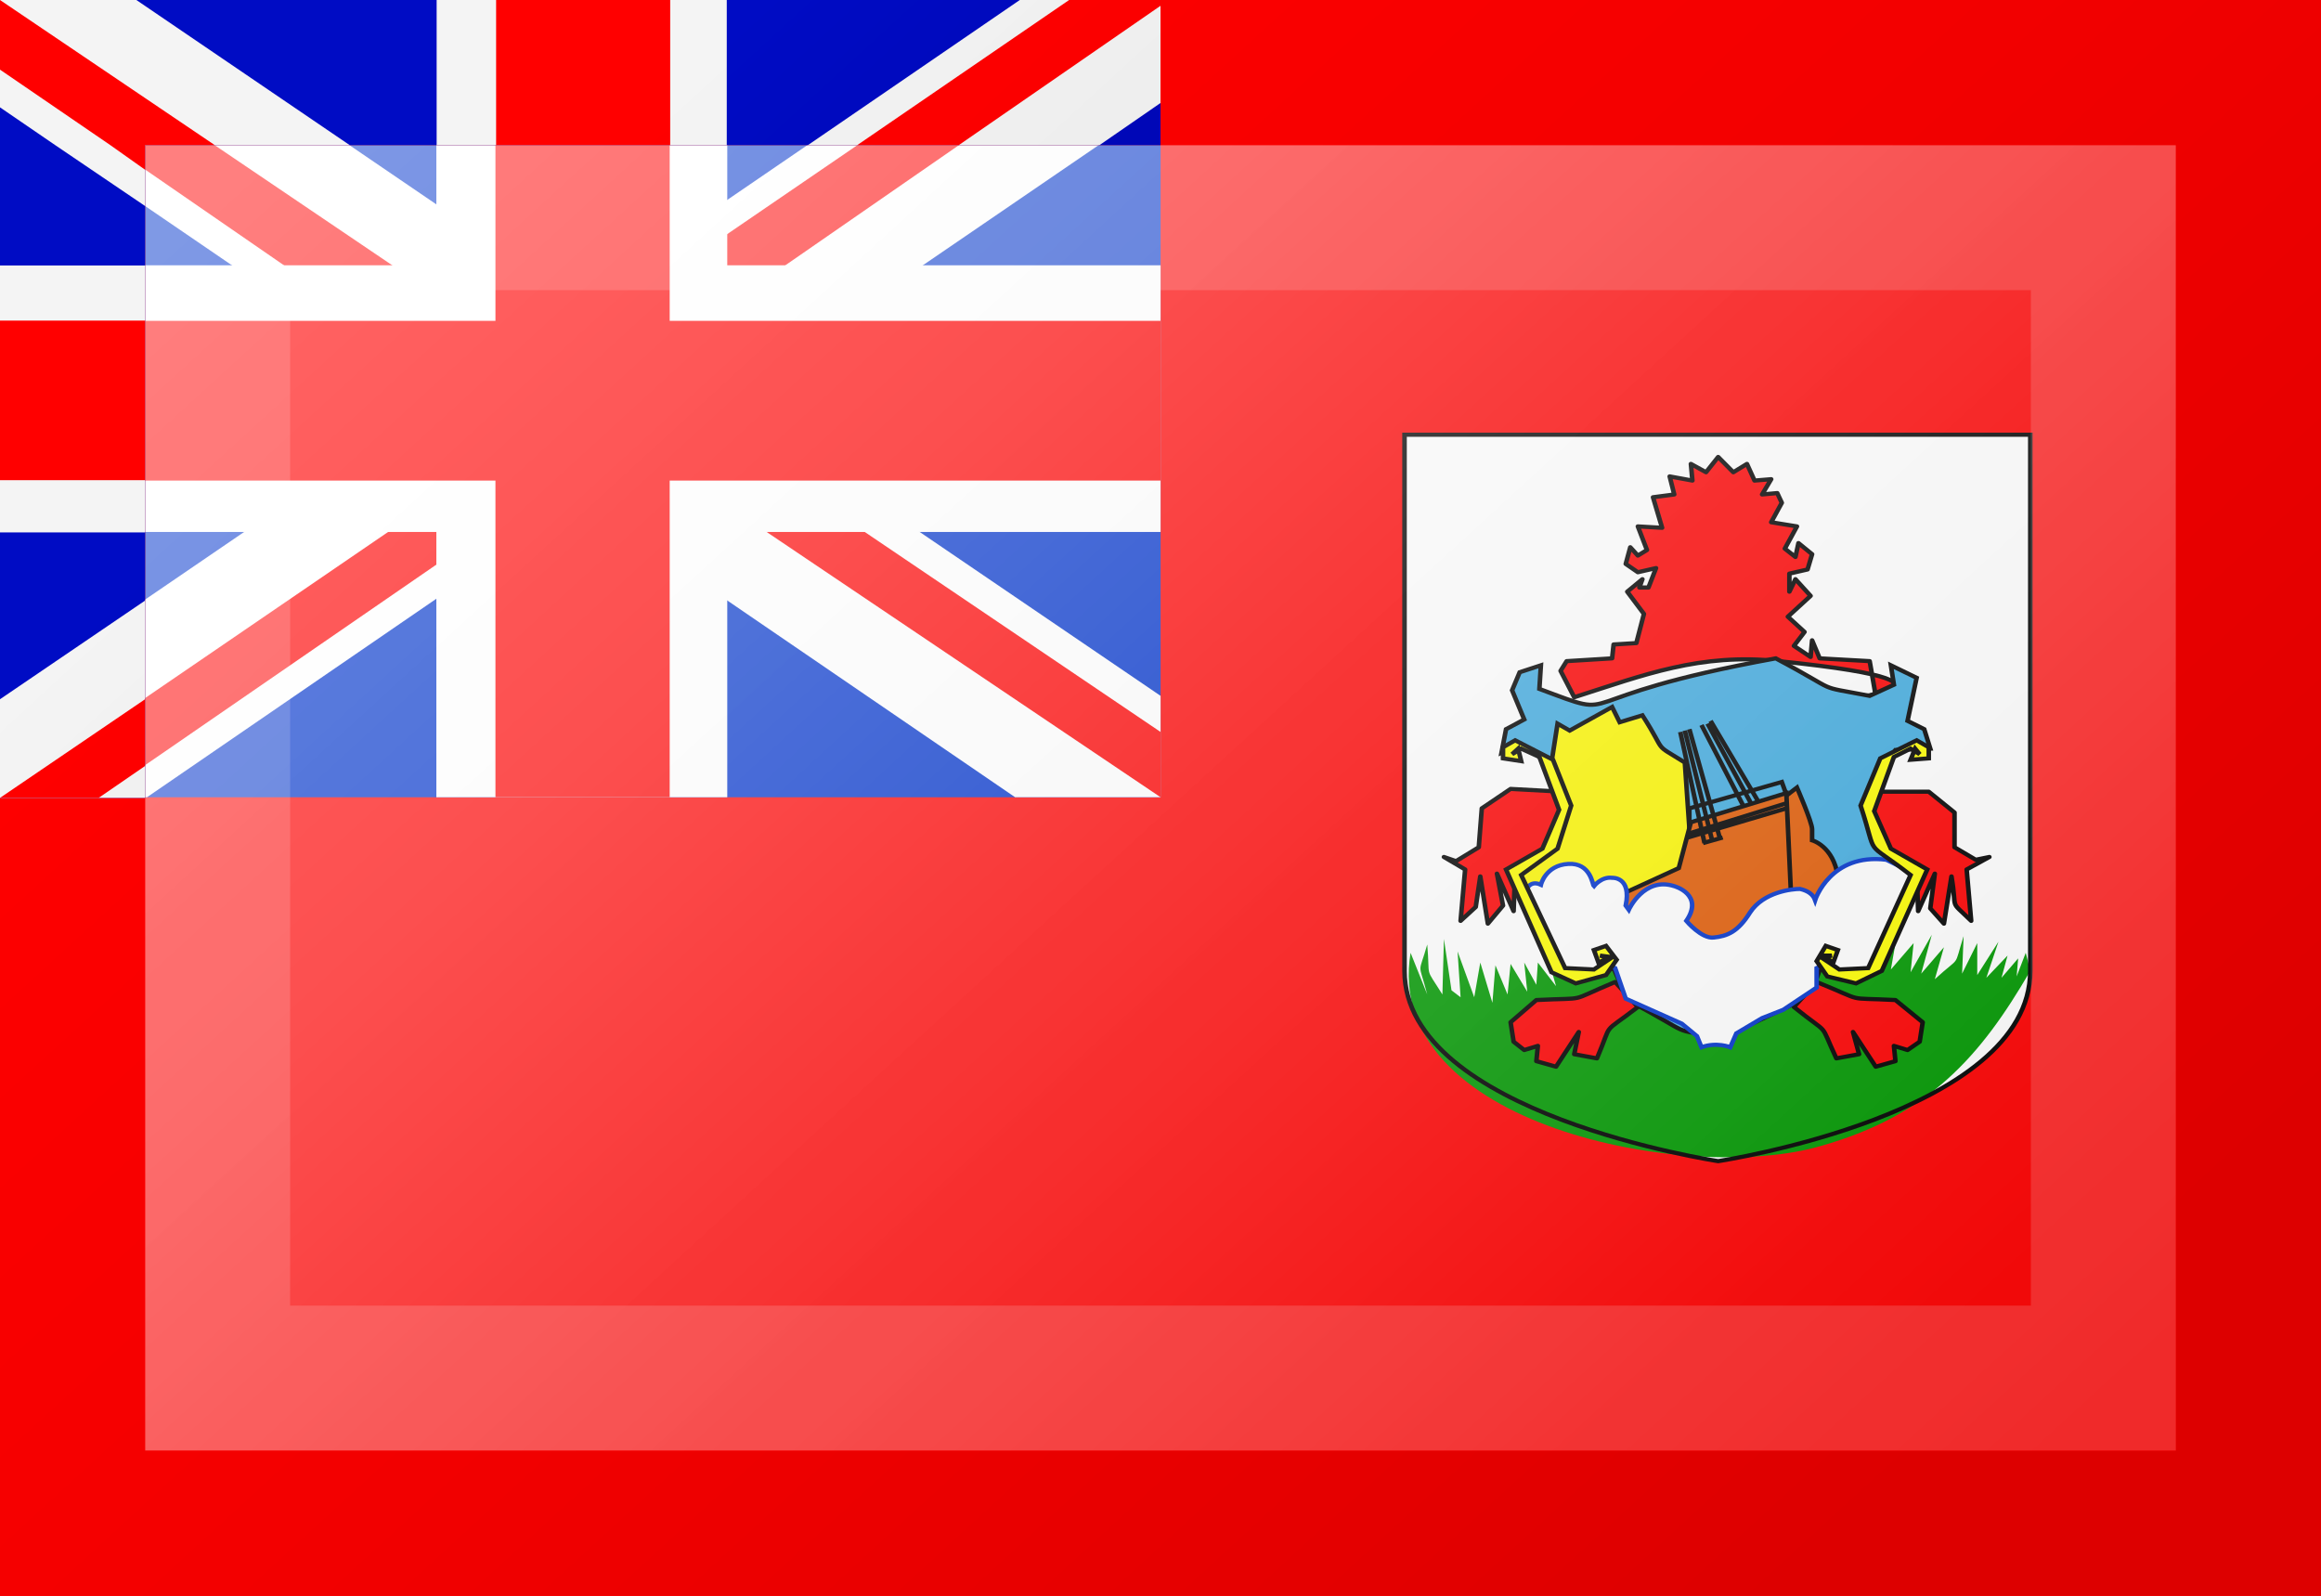
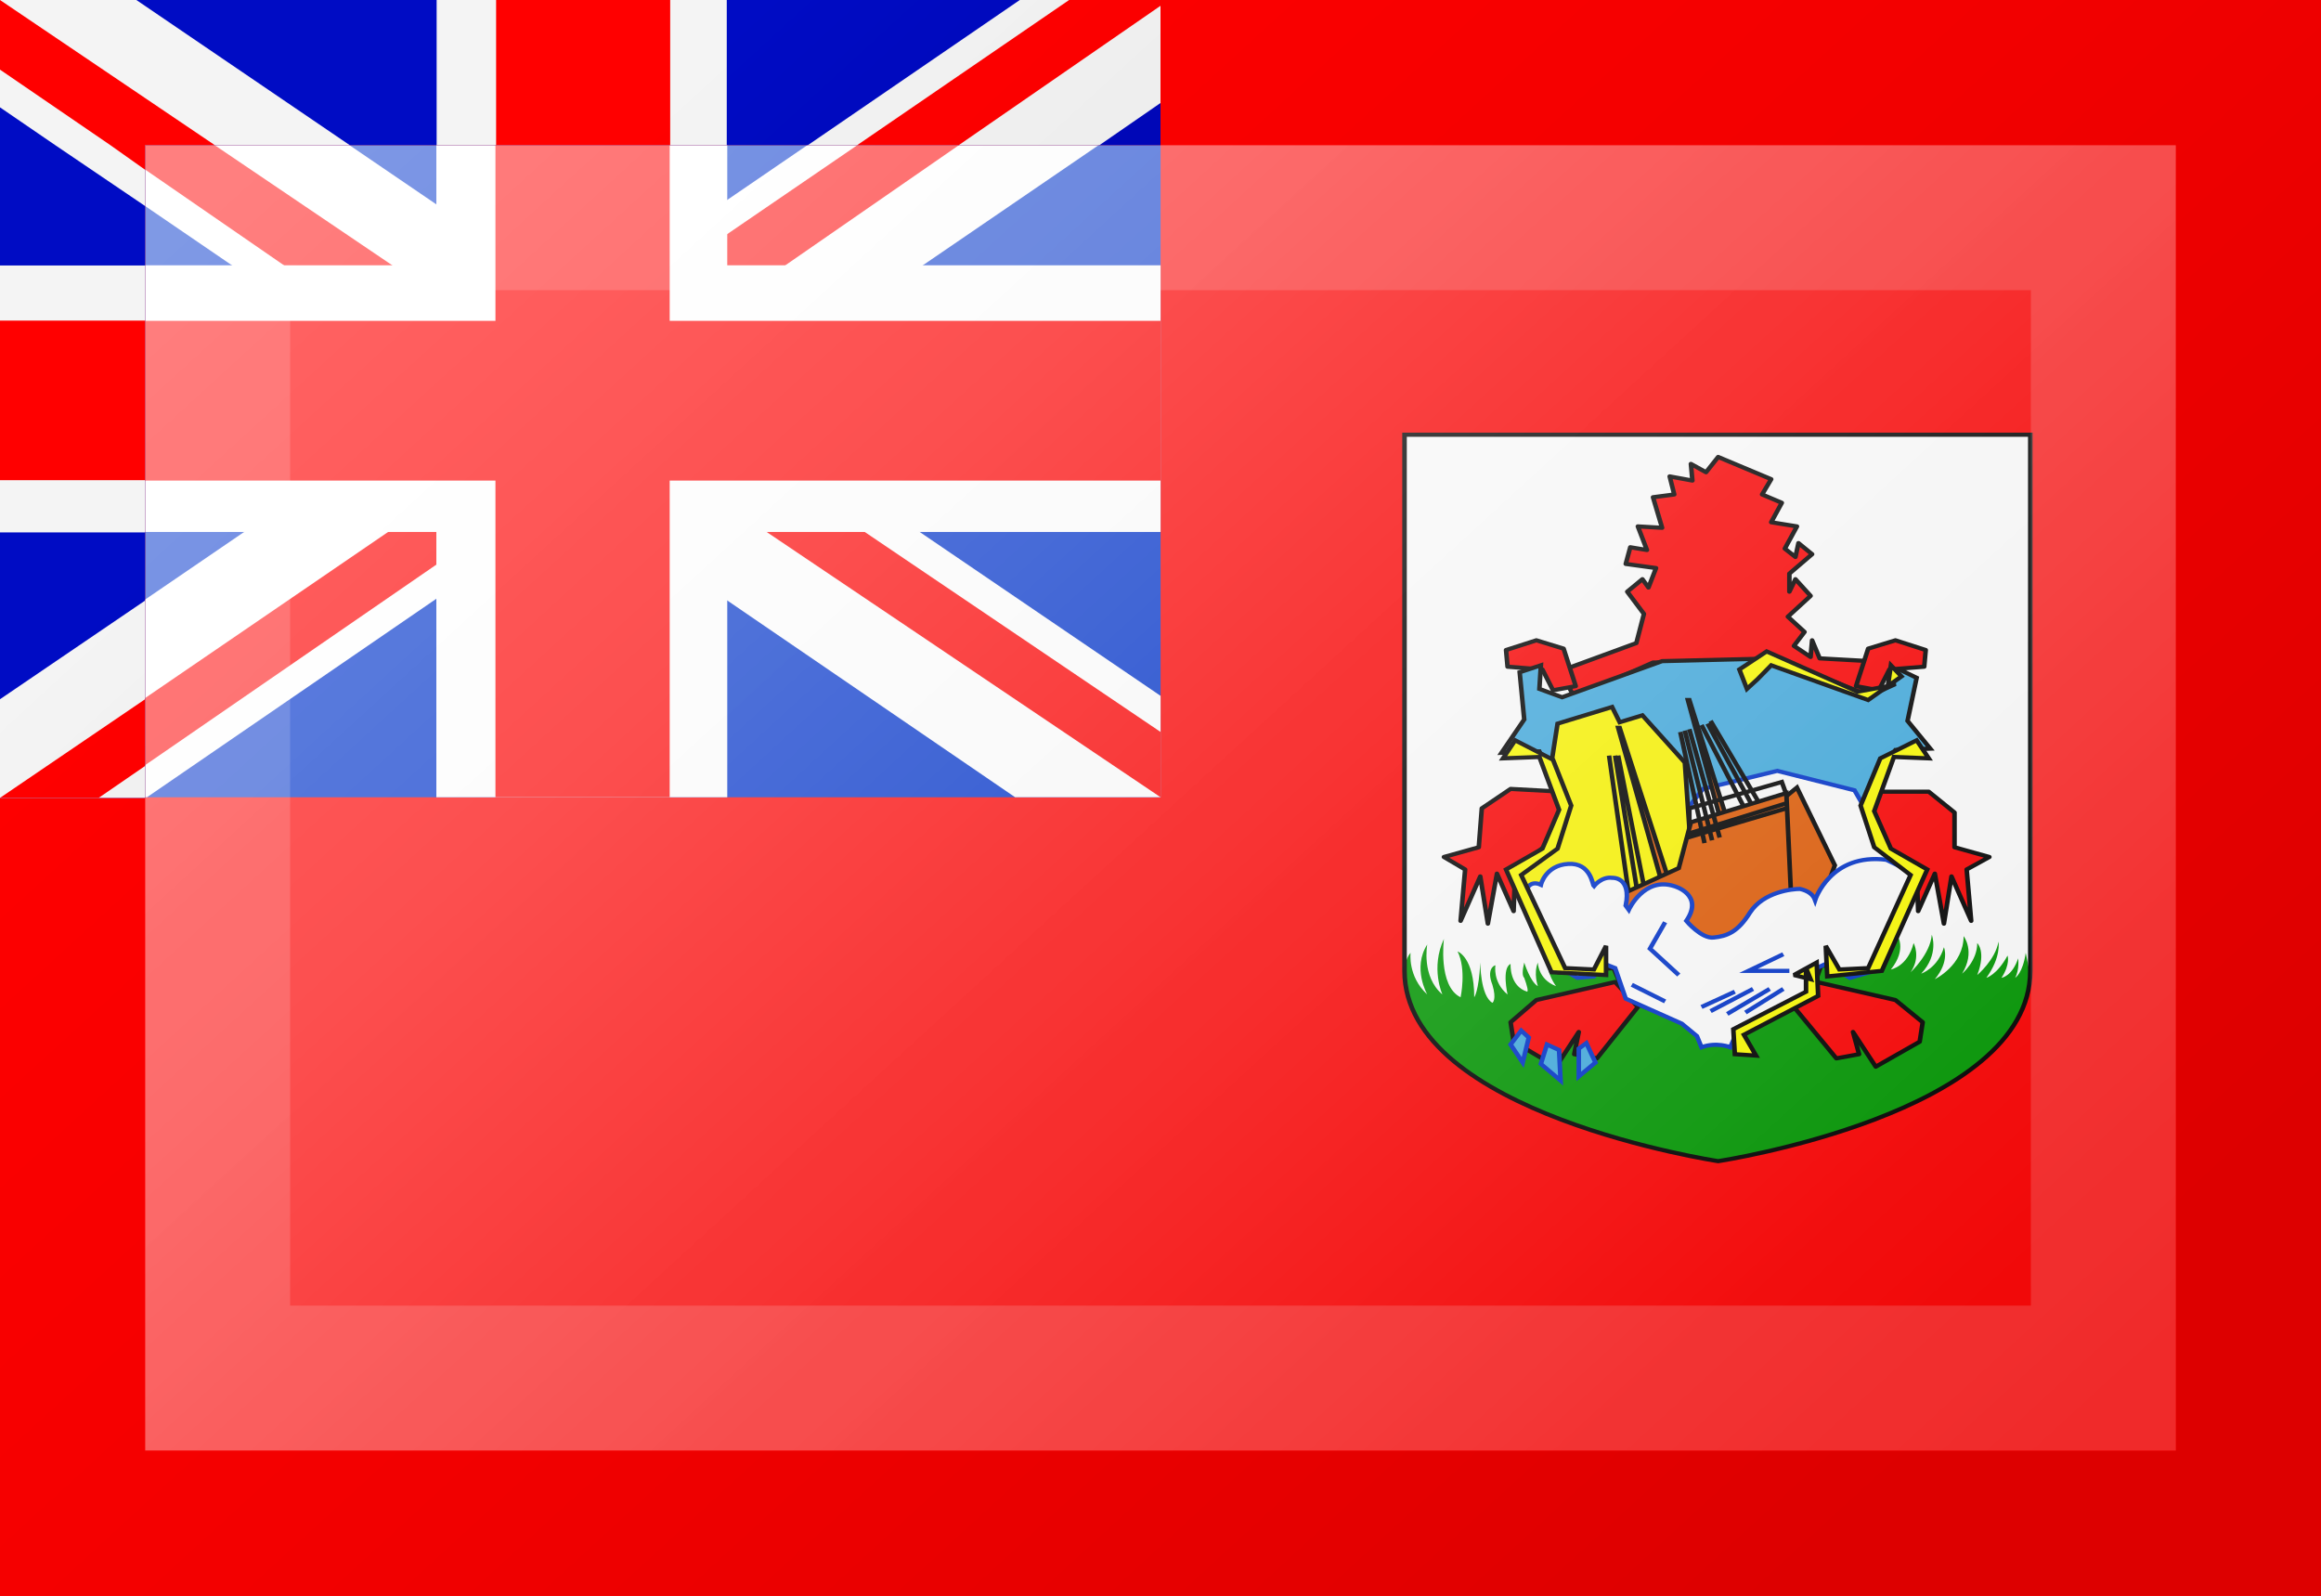
<svg xmlns="http://www.w3.org/2000/svg" xmlns:xlink="http://www.w3.org/1999/xlink" width="16" height="11" viewBox="0 0 16 11">
  <defs>
    <linearGradient id="fbm-gloss" gradientUnits="userSpaceOnUse" x1="1.352" y1="1.476" x2="11.384" y2="12.430">
      <stop offset="0.000" stop-color="#fff" stop-opacity="0.400" />
      <stop offset="0.308" stop-color="#fff" stop-opacity="0.314" />
      <stop offset="0.856" stop-color="#fff" stop-opacity="0.061" />
      <stop offset="1.000" stop-color="#fff" stop-opacity="0.021" />
    </linearGradient>
    <linearGradient id="fbm-shade" gradientUnits="userSpaceOnUse" x1="2.739" y1="2.991" x2="11.482" y2="12.537">
      <stop offset="0.000" stop-color="#000" stop-opacity="0.000" />
      <stop offset="1.000" stop-color="#000" stop-opacity="0.060" />
    </linearGradient>
    <linearGradient id="fbm-edge" x1="2.39" x2="11.08" y1="2.61" y2="12.09" gradientUnits="userSpaceOnUse">
      <stop offset="0" stop-color="red" />
      <stop offset=".46" stop-color="#f20000" />
      <stop offset="1" stop-color="#d00" />
    </linearGradient>
    <linearGradient id="fbm-edge1" x1="2.39" x2="11.08" y1="2.61" y2="12.09" gradientUnits="userSpaceOnUse">
      <stop offset="0" stop-color="#000cc4" />
      <stop offset=".46" stop-color="#0000a5" />
      <stop offset="1" stop-color="#000081" />
    </linearGradient>
    <linearGradient id="fbm-edge2" x1="2.39" x2="11.08" y1="2.61" y2="12.09" gradientUnits="userSpaceOnUse">
      <stop offset="0" stop-color="#f4f4f4" />
      <stop offset=".46" stop-color="#e4e4e4" />
      <stop offset="1" stop-color="#d0d0d0" />
    </linearGradient>
    <clipPath id="fbm-clip">
      <rect width="16" height="11" />
    </clipPath>
  </defs>
  <g clip-path="url(#fbm-clip)">
    <g id="fbm-art">
      <g transform="scale(1.04447 0.95743)">
        <path fill="red" d="M0 0h15.32v11.49H0z" />
        <path fill="#fff" d="M13.4 3.13v3.86c0 1.03-2.06 1.37-2.07 1.37s-2.07-.34-2.06-1.37V3.13z" />
-         <path fill="#090" d="M13.4 6.99C13.07 7.61 12.73 8.03 12.02 8.25C11.15 8.53 9.12 8.1 9.31 6.86L9.42 7.16C9.36 6.91 9.36 7.03 9.42 6.8C9.44 7.06 9.4 6.95 9.52 7.16L9.53 6.76L9.58 7.13L9.64 7.18L9.62 6.85L9.73 7.18L9.77 6.93L9.85 7.22L9.87 6.95L9.95 7.16L9.97 6.94L10.08 7.14L10.06 6.93L10.14 7.09L10.15 6.93L10.27 7.1L10.22 6.91C11.62 6.98 10.91 6.98 12.34 6.89L12.52 6.73L12.48 6.98L12.63 6.79L12.61 7L12.75 6.73L12.68 7.01L12.83 6.82L12.77 7.05C12.95 6.87 12.89 6.98 12.96 6.74L12.95 7.01L13.05 6.79L13.05 7.02L13.19 6.78L13.11 7.04L13.25 6.88L13.21 7.04L13.32 6.9L13.31 7.03L13.37 6.86L13.4 6.99z" />
-         <path fill="red" stroke="#000" stroke-linejoin="round" stroke-width=".03" d="M12.34 4.76L12.01 4.74L11.96 4.61L11.95 4.73L11.84 4.65L11.91 4.55L11.8 4.44L11.95 4.29L11.85 4.17L11.81 4.26L11.81 4.13L11.93 4.1L11.96 3.99L11.87 3.91L11.85 4.01L11.78 3.95L11.86 3.79L11.69 3.76L11.76 3.62L11.73 3.55L11.63 3.56L11.69 3.45L11.58 3.46L11.53 3.34L11.44 3.4L11.34 3.29L11.26 3.4L11.16 3.34L11.17 3.46L11.02 3.43L11.05 3.56L10.91 3.58L10.97 3.8L10.81 3.79L10.87 3.96L10.81 4L10.76 3.94L10.73 4.06L10.81 4.12L10.93 4.09L10.88 4.23L10.82 4.23L10.84 4.17L10.74 4.26L10.85 4.42L10.8 4.63L10.65 4.64L10.64 4.74L10.34 4.76L10.3 4.83L10.39 5.02C10.85 4.86 11.22 4.7 11.74 4.76C13.35 4.94 11.84 5.06 12.38 5.01L12.34 4.76z" />
-         <path fill="#44ade1" stroke="#000" stroke-width=".03" d="M12.48 4.79L12.65 4.88L12.59 5.19L12.7 5.25L12.74 5.39L12.51 5.4L12.34 5.67L12.37 6.07L12.66 6.29L12.37 6.99L12.22 7.03L12.02 6.95L11.95 7.17L11.37 7.47C10.99 7.4 11.21 7.47 10.74 7.2L10.65 6.97L10.44 7.06L10.29 7L9.99 6.28L10.23 6.12C10.31 5.75 10.37 5.57 10.04 5.36L9.91 5.42L9.94 5.25L10.06 5.18L9.98 4.97L10.03 4.84L10.17 4.79L10.16 4.96C10.75 5.2 10.26 5.03 11.72 4.74C12.17 5 11.96 4.93 12.34 5.01L12.5 4.93L12.48 4.79z" />
-         <path fill="red" stroke="#000" stroke-linejoin="round" stroke-width=".03" d="M10.66 7.07C10.33 7.22 10.5 7.18 10.14 7.2L9.97 7.36L9.99 7.5L10.06 7.56L10.15 7.53L10.14 7.64L10.27 7.68L10.42 7.43L10.39 7.59L10.54 7.62C10.65 7.34 10.56 7.46 10.81 7.25L10.66 7.07zM10.31 5.7L9.97 5.68L9.78 5.82L9.76 6.1L9.61 6.2L9.53 6.17L9.67 6.26L9.64 6.63L9.74 6.53L9.77 6.31L9.82 6.65L9.92 6.52L9.88 6.29L9.99 6.56L10 6.28L10.26 6.07L10.31 5.7z" />
-         <path fill="#fef902" stroke="#000" stroke-miterlimit="2.6" stroke-width=".03" d="M10.24 5.49L10.28 5.21L10.36 5.26L10.64 5.09L10.69 5.2L10.84 5.15C11.01 5.44 10.9 5.34 11.12 5.49L11.17 6.28L10.83 6.69L10.06 6.44L10 6.28L10.22 6.14C10.37 5.73 10.35 5.95 10.24 5.49z" />
-         <path fill="#e25c06" stroke="#000" stroke-width=".03" d="m11.77 5.75.03-.03.06-.05s.1.25.1.3v.08s.14.04.17.26l-.12.22-.19-.11-.05-.03z" />
-         <path fill="red" stroke="#000" stroke-linejoin="round" stroke-width=".03" d="M11.99 7.07C12.33 7.22 12.16 7.18 12.51 7.2L12.69 7.36L12.67 7.5L12.59 7.56L12.5 7.53L12.51 7.64L12.38 7.68L12.23 7.43L12.27 7.59L12.12 7.62C12 7.34 12.09 7.47 11.84 7.25L11.99 7.07z" />
-         <path fill="#e25c06" stroke="#000" stroke-width=".03" d="M11.79 5.71L11.16 5.92L11.08 6.25L10.66 6.46L10.9 6.72L11.36 6.81L11.82 6.42L11.79 5.71z" />
-         <path fill="red" stroke="#000" stroke-linejoin="round" stroke-width=".03" d="M12.35 5.7L12.73 5.7L12.9 5.85L12.9 6.1L13.04 6.19L13.13 6.17L12.98 6.26L13.01 6.63C12.86 6.47 12.92 6.57 12.88 6.31L12.83 6.65L12.74 6.54L12.77 6.29L12.66 6.56L12.65 6.28L12.38 6.03L12.35 5.7z" />
+         <path fill="#090" d="M13.4 6.99c0 1.03-2.06 1.37-2.07 1.37s-2.07-.34-2.06-1.37c0 0 0-.08.04-.13 0 0-.02.17.11.3 0 0-.1-.19 0-.36 0 0-.04.23.1.36 0 0-.08-.19.01-.4 0 0-.04.34.11.42 0 0 .04-.2-.02-.33 0 0 .11.04.11.33 0 0 .03-.04.04-.25 0 0 0 .24.08.29 0 0 .03-.02 0-.13-.04-.11.01-.14.02-.14 0 0-.02.12.08.21 0 0-.04-.19.02-.22 0 0-.01.16.11.2q.01-.01-.02-.1-.02-.02 0-.11s.04.14.09.17c0 0-.03-.09 0-.17 0 0 0 .12.12.17 0 0-.07-.1-.05-.19l.69.03.36.02 1.07-.07.18-.16s.07.1-.04.25c0 0 .11-.02.15-.19 0 0 .05.1-.02.21 0 0 .13-.13.14-.27 0 0 .05.14-.07.28 0 0 .11-.04.15-.19 0 0 .04.1-.06.23 0 0 .19-.1.19-.31 0 0 .08.11-.01.27 0 0 .1-.09.1-.22 0 0 .06.06 0 .23 0 0 .12-.11.14-.24 0 0 .02.11-.08.26 0 0 .07-.02.14-.16 0 0 .02.06-.04.16 0 0 .07-.01.11-.14 0 0 .01.08-.02.14 0 0 .05-.03.07-.18l.02.11v.02z" />
+         <path fill="red" stroke="#000" stroke-linejoin="round" stroke-width=".03" d="M12.34 4.76l-.33-.02-.05-.13-.01.12-.11-.08.07-.1-.11-.11.15-.15-.1-.12-.04.09v-.13l.15-.14-.09-.08-.02.1-.07-.06.08-.16-.17-.03.07-.14-.13-.06.06-.11-.35-.16-.08.11-.1-.06.01.12-.15-.03.03.13-.14.02.06.22-.16-.01.06.17-.11-.02-.03.12.2.03-.05.14-.04-.06-.1.09.11.16-.05.21-.5.2.09.19.52-.25.83-.01.55.26.09-.01z" />
+         <path fill="red" stroke="#000" stroke-linejoin="round" stroke-width=".03" d="M10.25 4.97l.15-.03-.08-.27-.18-.06-.2.07.01.12.23.02z" />
+         <path fill="#44ade1" stroke="#000" stroke-width=".03" d="M12.48 4.79l.17.09-.06.31.15.2-.23.01-.17.27.03.4.29.22-.29.7-.35-.04-.07.22-.58.3-.63-.27-.09-.23-.36.03-.3-.72.24-.16.1-.31-.17-.4-.25.01.15-.24-.03-.34.14-.05-.01.17.15.06.66-.26.75-.02.62.27.16-.08z" />
+         <path fill="#fff" stroke="#03c" stroke-miterlimit="10" stroke-width=".03" d="M11.15 6.1l-.04-.24.13-.18.49-.13.51.14.28.53-1.44.27-.16-.19z" />
+         <path fill="red" stroke="#000" stroke-linejoin="round" stroke-width=".03" d="M10.66 7.07l-.52.13-.17.16.02.14.28.18.15-.25-.03.16.15.03.27-.37zm-.35-1.37-.34-.02-.19.14-.02.28-.23.07.14.09-.03.37.13-.32.05.34.06-.36.11.27.01-.28.3-.29z" />
+         <path fill="#e25c06" stroke="#000" stroke-width=".03" d="m11.43 6.2.05-.02-.33-1.14h-.01z" />
+         <path fill="#44ade1" stroke="#03c" stroke-miterlimit="2.6" stroke-width=".03" d="M10.05 7.65l-.08-.13.07-.1.05.05zm.25.13-.13-.12.04-.14.08.04z" />
+         <path fill="#44ade1" stroke="#03c" stroke-miterlimit="2.6" stroke-width=".03" d="M10.42 7.75l.11-.1-.06-.14-.05.04z" />
+         <path fill="red" stroke="#000" stroke-linejoin="round" stroke-width=".03" d="M12.4 4.97l-.15-.03.08-.27.18-.06.2.07-.01.12-.23.02z" />
+         <path fill="#ff0" stroke="#000" stroke-miterlimit="2.6" stroke-width=".03" d="M11.6 4.89l.09-.1.64.25.22-.17-.07-.08-.02.15-.2.04-.6-.29-.18.13.05.14z" />
+         <path fill="#fef902" stroke="#000" stroke-miterlimit="2.6" stroke-width=".03" d="M10.24 5.49l.04-.28.36-.12.05.11.15-.05.28.34.05.79-.34.41-.77-.25-.06-.16.22-.14.11-.31z" />
+         <path fill="#e25c06" stroke="#000" stroke-width=".03" d="M11.77 5.75l.09-.08.25.56-.1.3-.24-.14z" />
+         <path fill="red" stroke="#000" stroke-linejoin="round" stroke-width=".03" d="M11.99 7.07l.52.13.18.16-.02.14-.29.18-.15-.25.04.16-.15.03-.28-.37z" />
+         <path fill="none" stroke="#000" stroke-miterlimit="10" stroke-width=".03" d="m10.62 5.44.15 1.15m-.11-1.15.16 1.07m-.14-1.07.19 1.05" />
+         <path fill="#e25c06" stroke="#000" stroke-width=".03" d="m10.98 6.4.05-.01-.34-1.15h-.01z" />
+         <path fill="#e25c06" stroke="#000" stroke-width=".03" d="M11.79 5.71l-.63.21-.08.33-.42.21.24.26.46.09.46-.39z" />
+         <path fill="red" stroke="#000" stroke-linejoin="round" stroke-width=".03" d="M12.35 5.7h.38l.17.15v.25l.23.07-.15.09.03.37-.13-.32-.05.34-.06-.36-.11.27-.01-.28-.3-.29z" />
        <path fill="#fff" stroke="#03c" stroke-miterlimit="10" stroke-width=".03" d="M10.07 6.42s.02-.09.1-.05c0 0 .03-.14.18-.15s.16.15.17.16c0 0 .05-.07.12-.06 0 0 .13-.01.09.2l.02.03s.1-.24.3-.17c0 0 .2.06.08.25 0 0 .1.13.18.12.09-.01.16-.04.24-.18.09-.15.28-.17.33-.17q.08.02.1.08s.1-.34.47-.29l.15.08.05.02-.08.24-.2.46-.16.05-.16-.1-.06.03v.14l-.22.16-.14.06-.17.11-.04.1s-.09-.04-.19 0l-.03-.08-.1-.09-.37-.18-.07-.22-.07-.03-.07.09-.11.01-.17-.11-.18-.5z" />
-         <path fill="#ff0" stroke="#000" stroke-miterlimit="2.6" stroke-width=".03" d="M12.61 6.3C12.29 6.03 12.4 6.2 12.28 5.8L12.41 5.46L12.65 5.33L12.73 5.38L12.73 5.46L12.61 5.47L12.64 5.39L12.67 5.43L12.61 5.39L12.5 5.45L12.37 5.84L12.48 6.11L12.72 6.26L12.42 6.99L12.25 7.08L12.06 7.03L11.99 6.92L12.05 6.81L12.13 6.84L12.1 6.93L12.03 6.88L12.09 6.88L12.03 6.9L12.14 6.98L12.33 6.97L12.61 6.3z" />
-         <path fill="#ff0" stroke="#000" stroke-miterlimit="2.6" stroke-width=".03" d="M10.04 6.3L10.28 6.11L10.37 5.8L10.25 5.47L10 5.33L9.92 5.38L9.92 5.46L10.04 5.48L10.02 5.39L9.98 5.43L10.04 5.39L10.16 5.45L10.29 5.83L10.18 6.11L9.94 6.26L10.24 7L10.4 7.08L10.6 7.02L10.67 6.91L10.6 6.81L10.52 6.84L10.55 6.93L10.63 6.89L10.56 6.88L10.63 6.9L10.52 6.98L10.33 6.97L10.04 6.3z" />
-         <path fill="none" stroke="#000" stroke-miterlimit="10" stroke-width=".03" d="M11.09 5.27L11.25 6.07M11.12 5.26L11.3 6.05M11.15 5.25L11.35 6.03M11.23 5.22L11.51 5.81M11.27 5.21L11.56 5.79M11.29 5.19L11.61 5.78M11.24 6.07L11.37 6.03M11.15 6L11.8 5.78M11.14 6.03L11.79 5.82M11.15 5.92L11.15 5.82L11.76 5.63L11.79 5.72" />
+         <path fill="#ff0" stroke="#000" stroke-miterlimit="2.6" stroke-width=".03" d="M12.61 6.3l-.24-.2-.09-.3.13-.34.24-.13.08.13-.23-.01-.13.39.11.27.24.15-.3.73-.36.04-.01-.22.09.17.19-.01z" />
+         <path fill="#ff0" stroke="#000" stroke-miterlimit="2.6" stroke-width=".03" d="M11.92 6.97l.03.08-.11-.03.15-.09.01.24-.49.28.08.15-.14-.01-.01-.18.48-.27z" />
+         <path fill="#ff0" stroke="#000" stroke-miterlimit="2.6" stroke-width=".03" d="M10.04 6.3l.24-.19.09-.31-.12-.33-.25-.14-.08.13.24-.01.13.38-.11.28-.24.15.3.74.36.02v-.21l-.08.17-.19-.01z" />
+         <path fill="none" stroke="#000" stroke-miterlimit="10" stroke-width=".03" d="M11.09 5.27l.16.8m-.13-.81.18.79m-.15-.8.2.78m-.12-.81.28.59m-.24-.6.29.58m-.27-.6.32.59m-.46.22.65-.22m-.66.25.65-.21m-.64.1v-.1l.61-.19.03.09" />
+         <path fill="none" stroke="#03c" stroke-miterlimit="10" stroke-width=".03" d="M11.08 7.02l-.19-.19.1-.19m-.22.45.22.12m.24.04.22-.11m-.16.14.28-.16m-.17.18.28-.18m-.16.17.25-.17m.04-.13h-.27l.23-.12" />
        <path fill="none" stroke="#000" stroke-width=".03" d="M13.4 3.13v3.86c0 1.03-2.06 1.37-2.06 1.37s-2.07-.34-2.07-1.37V3.13z" />
        <path fill="#03c" d="M0 0h7.66v5.74H0z" />
        <path fill="#fff" d="m.9 0 2.92 2.17L6.73 0h.93v.74L4.79 2.88l2.87 2.13v.73H6.7L3.83 3.6.97 5.74H0v-.71L2.86 2.9 0 .77V0z" />
        <path fill="red" d="m5.07 3.36 2.59 1.91v.47L4.42 3.36zm-2.2.24.07.42L.65 5.74H0zM7.66 0v.04L4.68 2.29l.02-.53L7.06 0zM0 0l2.86 2.11h-.72L0 .5z" />
        <path fill="#fff" d="M2.88 0v5.74H4.8V0zM0 1.91v1.92h7.66V1.91z" />
        <path fill="red" d="M0 2.31v1.15h7.66V2.31zM3.27 0v5.74h1.15V0z" />
      </g>
    </g>
    <use xlink:href="#fbm-art" />
    <use xlink:href="#fbm-art" />
    <rect x="1" y="1" width="14" height="9" fill="url(#fbm-gloss)" />
    <path d="M1 1h14v9H1zM2 2v7h12V2z" fill="#fff" fill-opacity="0.164" fill-rule="evenodd" />
    <rect x="1" y="1" width="14" height="9" fill="url(#fbm-shade)" />
    <path fill="url(#fbm-edge)" d="M0 0h16v1H0zm16 10v1H0v-1zM1 1v9H0V1zm15 0v9h-1V1z" />
    <path fill="url(#fbm-edge1)" d="M0 0h8v1H0zm1 1v4.5H0V1z" />
    <path fill="url(#fbm-edge2)" d="m.94 0 1.47 1h3.16l1.46-1H8v.71L7.58 1H.38L0 .74V0zM1 1v4.5H0v-.68l1-.68V1.42L.38 1z" />
    <path fill="url(#fbm-edge)" d="m1 5.28-.32.22H0l1-.68zM8 0v.04L6.61 1h-.7l1.46-1zM0 0l1.48 1H.76L0 .48zm1 1v.17L.76 1z" />
    <path fill="url(#fbm-edge2)" d="M3.01 0v1h2V0zM0 1.83v1.84h1V1.83z" />
    <path fill="url(#fbm-edge)" d="M0 2.21v1.1h1v-1.1zM3.42 0v1h1.2V0z" />
  </g>
</svg>
